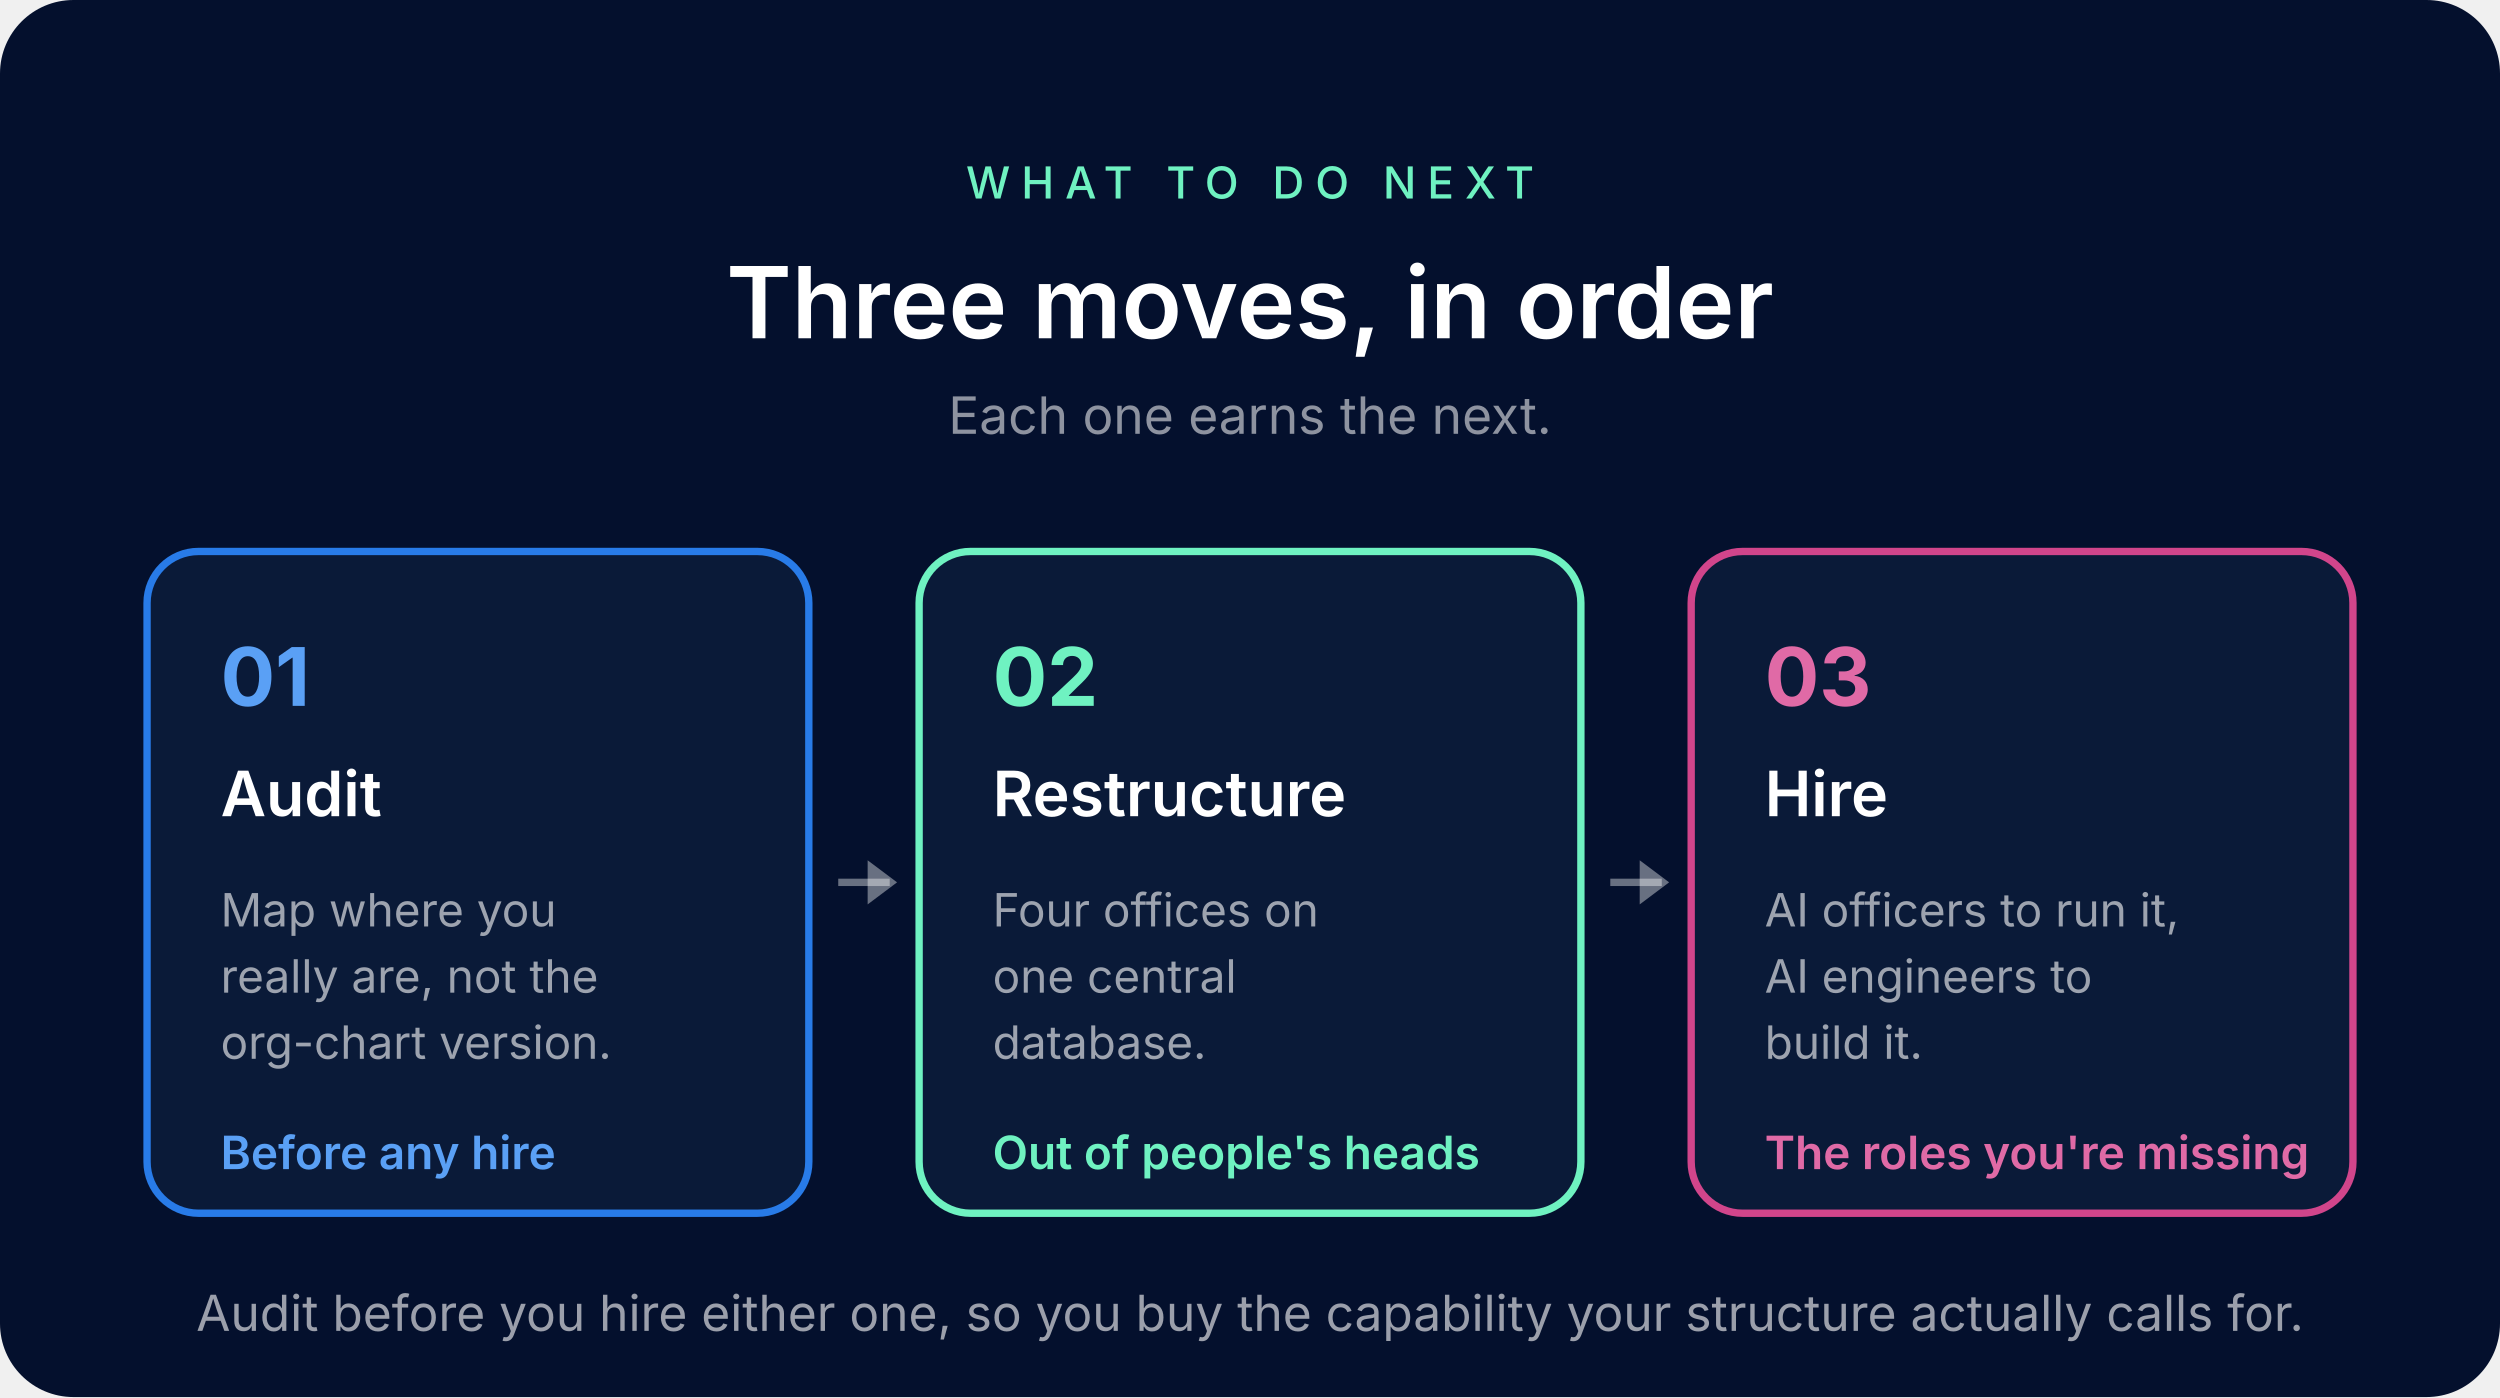
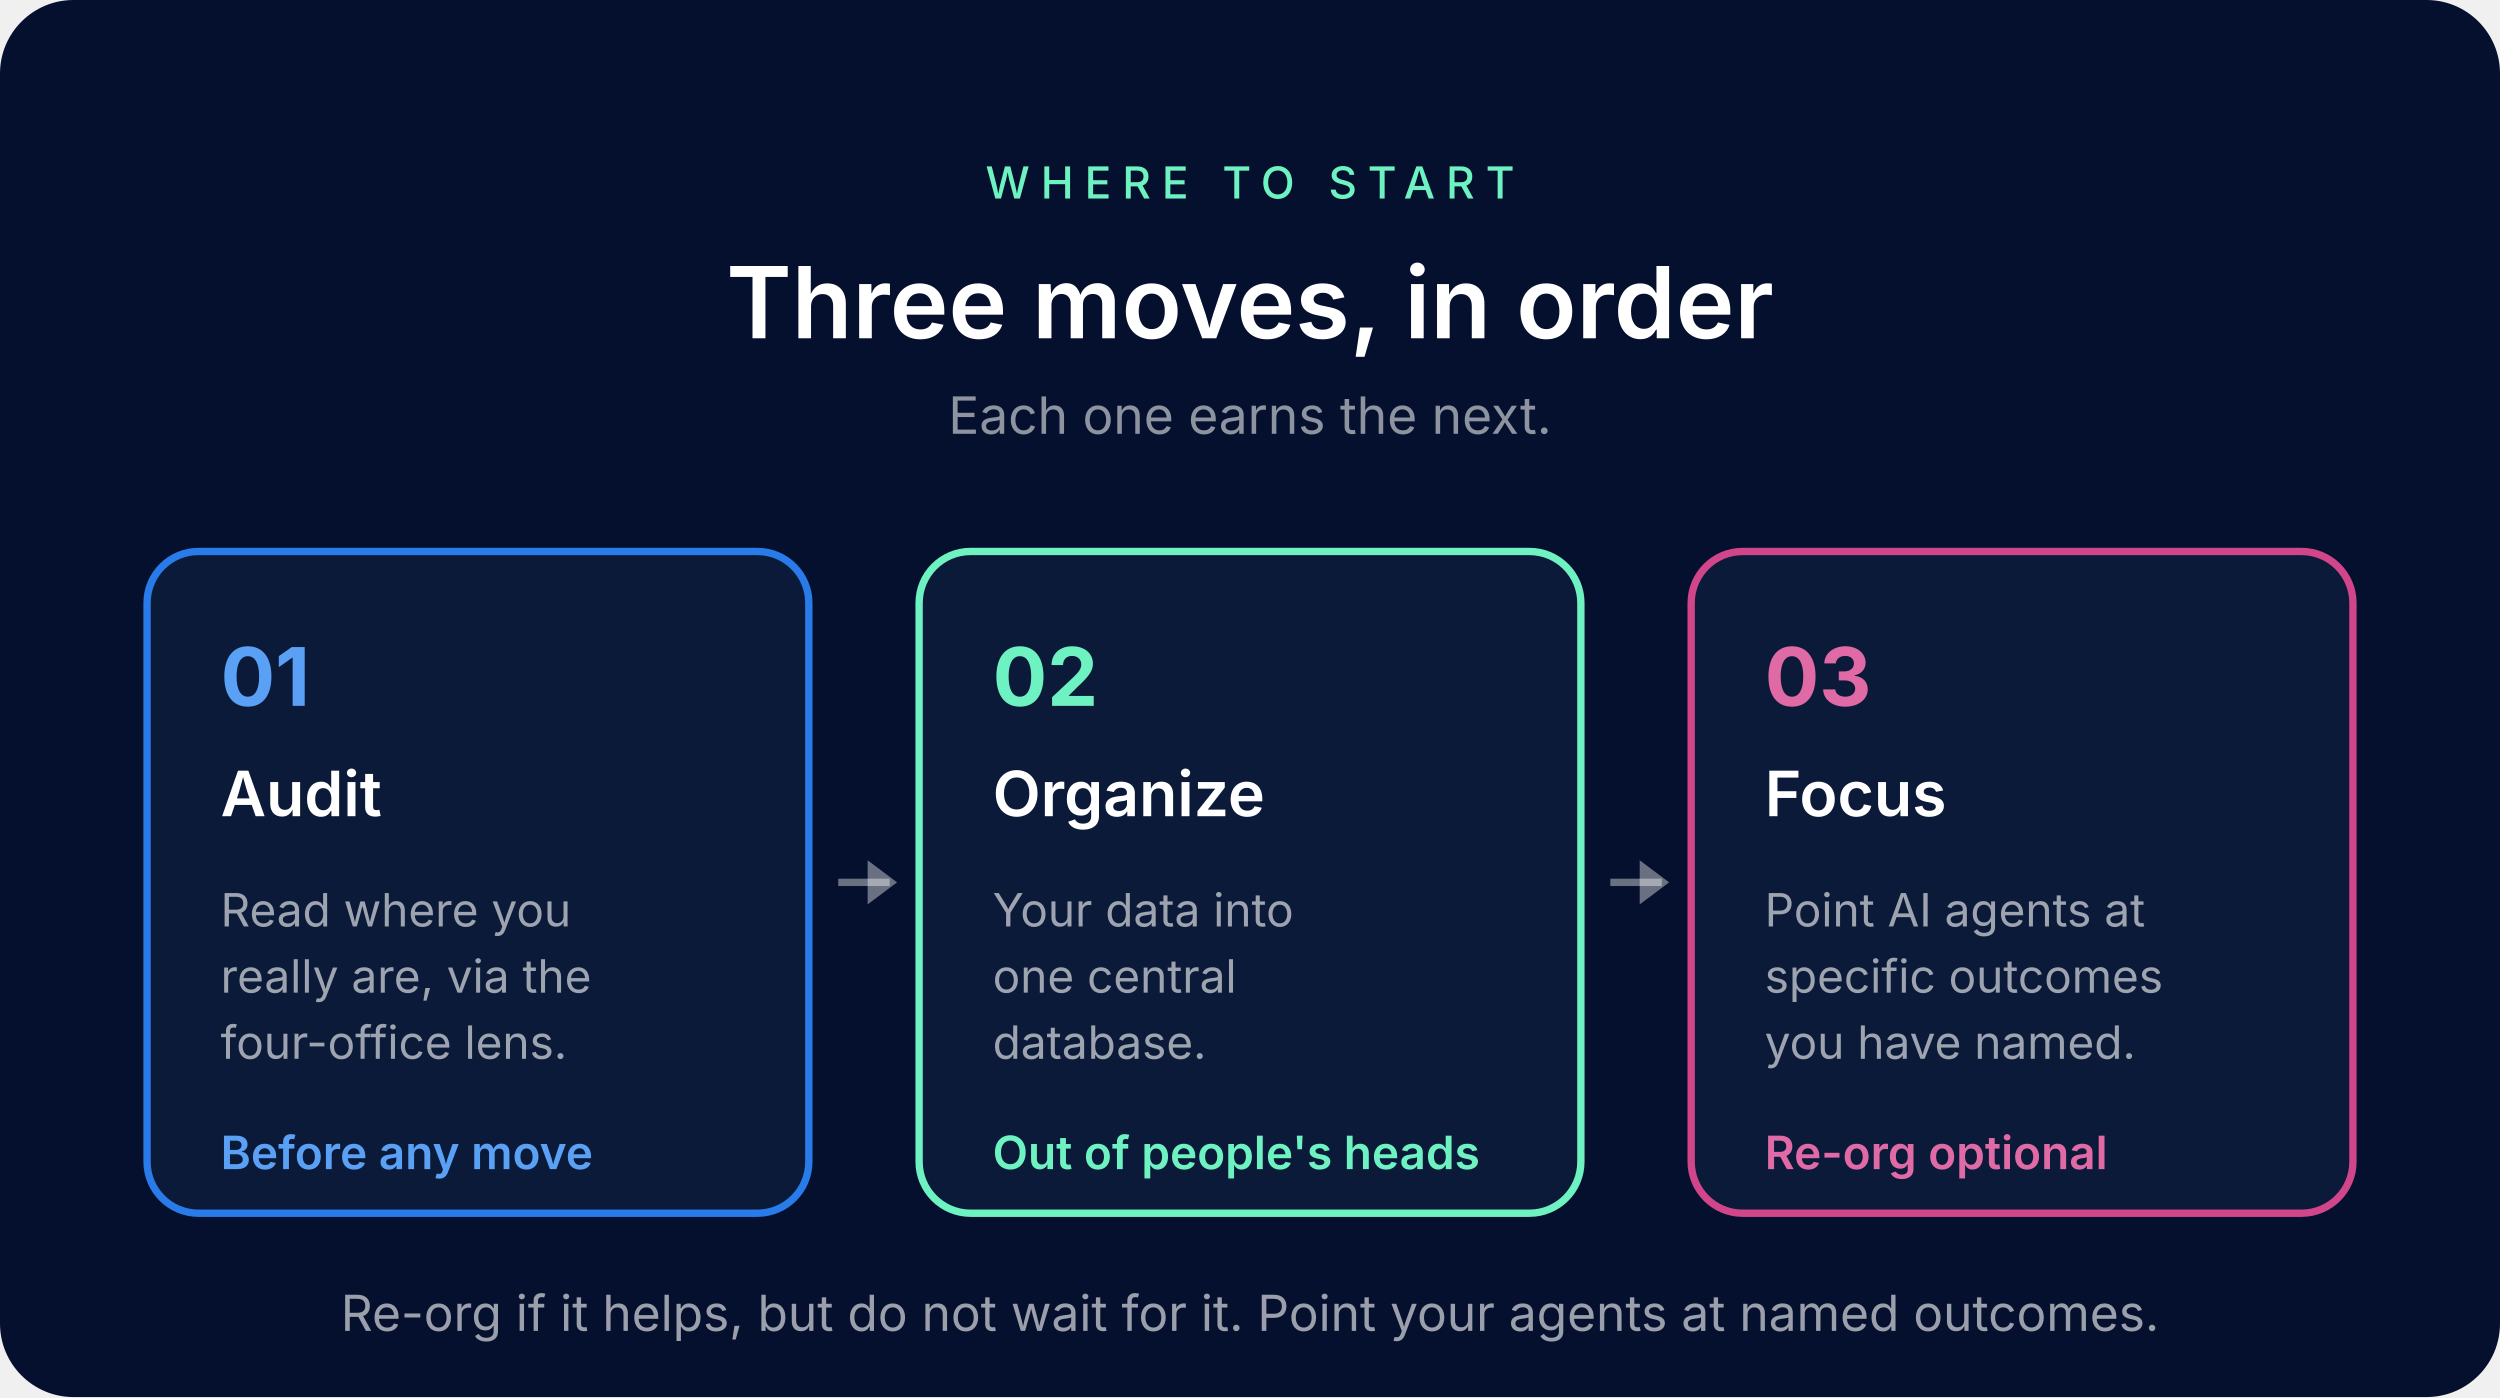
<svg xmlns="http://www.w3.org/2000/svg" width="680" height="380" viewBox="0 0 680 380" role="img">
  <style>.ff{font-family:'Inter',system-ui,-apple-system,sans-serif}.eb{letter-spacing:3px}</style>
  <rect width="680" height="380" rx="20" fill="#04102D" />
-   <text class="ff eb" x="340" y="54" text-anchor="middle" fill="#6FF2C1" font-size="12" font-weight="500">WHAT TO DO NEXT</text>
+   <text class="ff eb" x="340" y="54" text-anchor="middle" fill="#6FF2C1" font-size="12" font-weight="500">WHERE TO START</text>
  <text class="ff" x="340" y="92" text-anchor="middle" fill="#FFFFFF" font-size="27" font-weight="600">Three moves, in order</text>
  <text class="ff" x="340" y="118" text-anchor="middle" fill="rgba(255,255,255,0.55)" font-size="14">Each one earns the next.</text>
  <g class="ff">
    <rect x="40" y="150" width="180" height="180" rx="14" fill="#0A1A38" stroke="#287BE8" stroke-width="2" />
    <text x="60" y="192" fill="#5AA0F5" font-size="22" font-weight="700">01</text>
    <text x="60" y="222" fill="#FFFFFF" font-size="17" font-weight="600">Audit</text>
-     <text x="60" y="252" fill="rgba(255,255,255,0.6)" font-size="12.5">Map where you</text>
-     <text x="60" y="270" fill="rgba(255,255,255,0.6)" font-size="12.5">really are, not the</text>
-     <text x="60" y="288" fill="rgba(255,255,255,0.6)" font-size="12.5">org-chart version.</text>
-     <text x="60" y="318" fill="#5AA0F5" font-size="12.5" font-weight="600">Before any hire</text>
+     <text x="60" y="252" fill="rgba(255,255,255,0.6)" font-size="12.5">Read where you</text>
+     <text x="60" y="270" fill="rgba(255,255,255,0.6)" font-size="12.5">really are, via the</text>
+     <text x="60" y="288" fill="rgba(255,255,255,0.6)" font-size="12.5">four-office lens.</text>
+     <text x="60" y="318" fill="#5AA0F5" font-size="12.5" font-weight="600">Before any move</text>
    <rect x="250" y="150" width="180" height="180" rx="14" fill="#0A1A38" stroke="#6FF2C1" stroke-width="2" />
    <text x="270" y="192" fill="#6FF2C1" font-size="22" font-weight="700">02</text>
-     <text x="270" y="222" fill="#FFFFFF" font-size="17" font-weight="600">Restructure</text>
-     <text x="270" y="252" fill="rgba(255,255,255,0.6)" font-size="12.5">Four offices on</text>
+     <text x="270" y="222" fill="#FFFFFF" font-size="17" font-weight="600">Organize</text>
+     <text x="270" y="252" fill="rgba(255,255,255,0.6)" font-size="12.5">Your data into</text>
    <text x="270" y="270" fill="rgba(255,255,255,0.6)" font-size="12.5">one central</text>
    <text x="270" y="288" fill="rgba(255,255,255,0.6)" font-size="12.5">database.</text>
    <text x="270" y="318" fill="#6FF2C1" font-size="12.5" font-weight="600">Out of people's heads</text>
    <rect x="460" y="150" width="180" height="180" rx="14" fill="#0A1A38" stroke="#D1458B" stroke-width="2" />
    <text x="480" y="192" fill="#E06AA6" font-size="22" font-weight="700">03</text>
-     <text x="480" y="222" fill="#FFFFFF" font-size="17" font-weight="600">Hire</text>
-     <text x="480" y="252" fill="rgba(255,255,255,0.6)" font-size="12.5">AI officers to run it,</text>
-     <text x="480" y="270" fill="rgba(255,255,255,0.6)" font-size="12.5">AI engineers to</text>
-     <text x="480" y="288" fill="rgba(255,255,255,0.6)" font-size="12.5">build it.</text>
-     <text x="480" y="318" fill="#E06AA6" font-size="12.5" font-weight="600">The roles you're missing</text>
+     <text x="480" y="222" fill="#FFFFFF" font-size="17" font-weight="600">Focus</text>
+     <text x="480" y="252" fill="rgba(255,255,255,0.6)" font-size="12.5">Point AI agents at</text>
+     <text x="480" y="270" fill="rgba(255,255,255,0.6)" font-size="12.5">specific outcomes</text>
+     <text x="480" y="288" fill="rgba(255,255,255,0.6)" font-size="12.5">you have named.</text>
+     <text x="480" y="318" fill="#E06AA6" font-size="12.5" font-weight="600">Re-org optional</text>
    <path d="M228 240 H242" stroke="rgba(255,255,255,0.4)" stroke-width="2" />
    <path d="M236 234 L244 240 L236 246 Z" fill="rgba(255,255,255,0.4)" />
    <path d="M438 240 H452" stroke="rgba(255,255,255,0.4)" stroke-width="2" />
    <path d="M446 234 L454 240 L446 246 Z" fill="rgba(255,255,255,0.4)" />
  </g>
-   <text class="ff" x="340" y="362" text-anchor="middle" fill="rgba(255,255,255,0.6)" font-size="13.5">Audit before you hire either one, so you buy the capability your structure actually calls for.</text>
+   <text class="ff" x="340" y="362" text-anchor="middle" fill="rgba(255,255,255,0.6)" font-size="13.5">Re-org if it helps, but do not wait for it. Point your agents at named outcomes.</text>
</svg>
